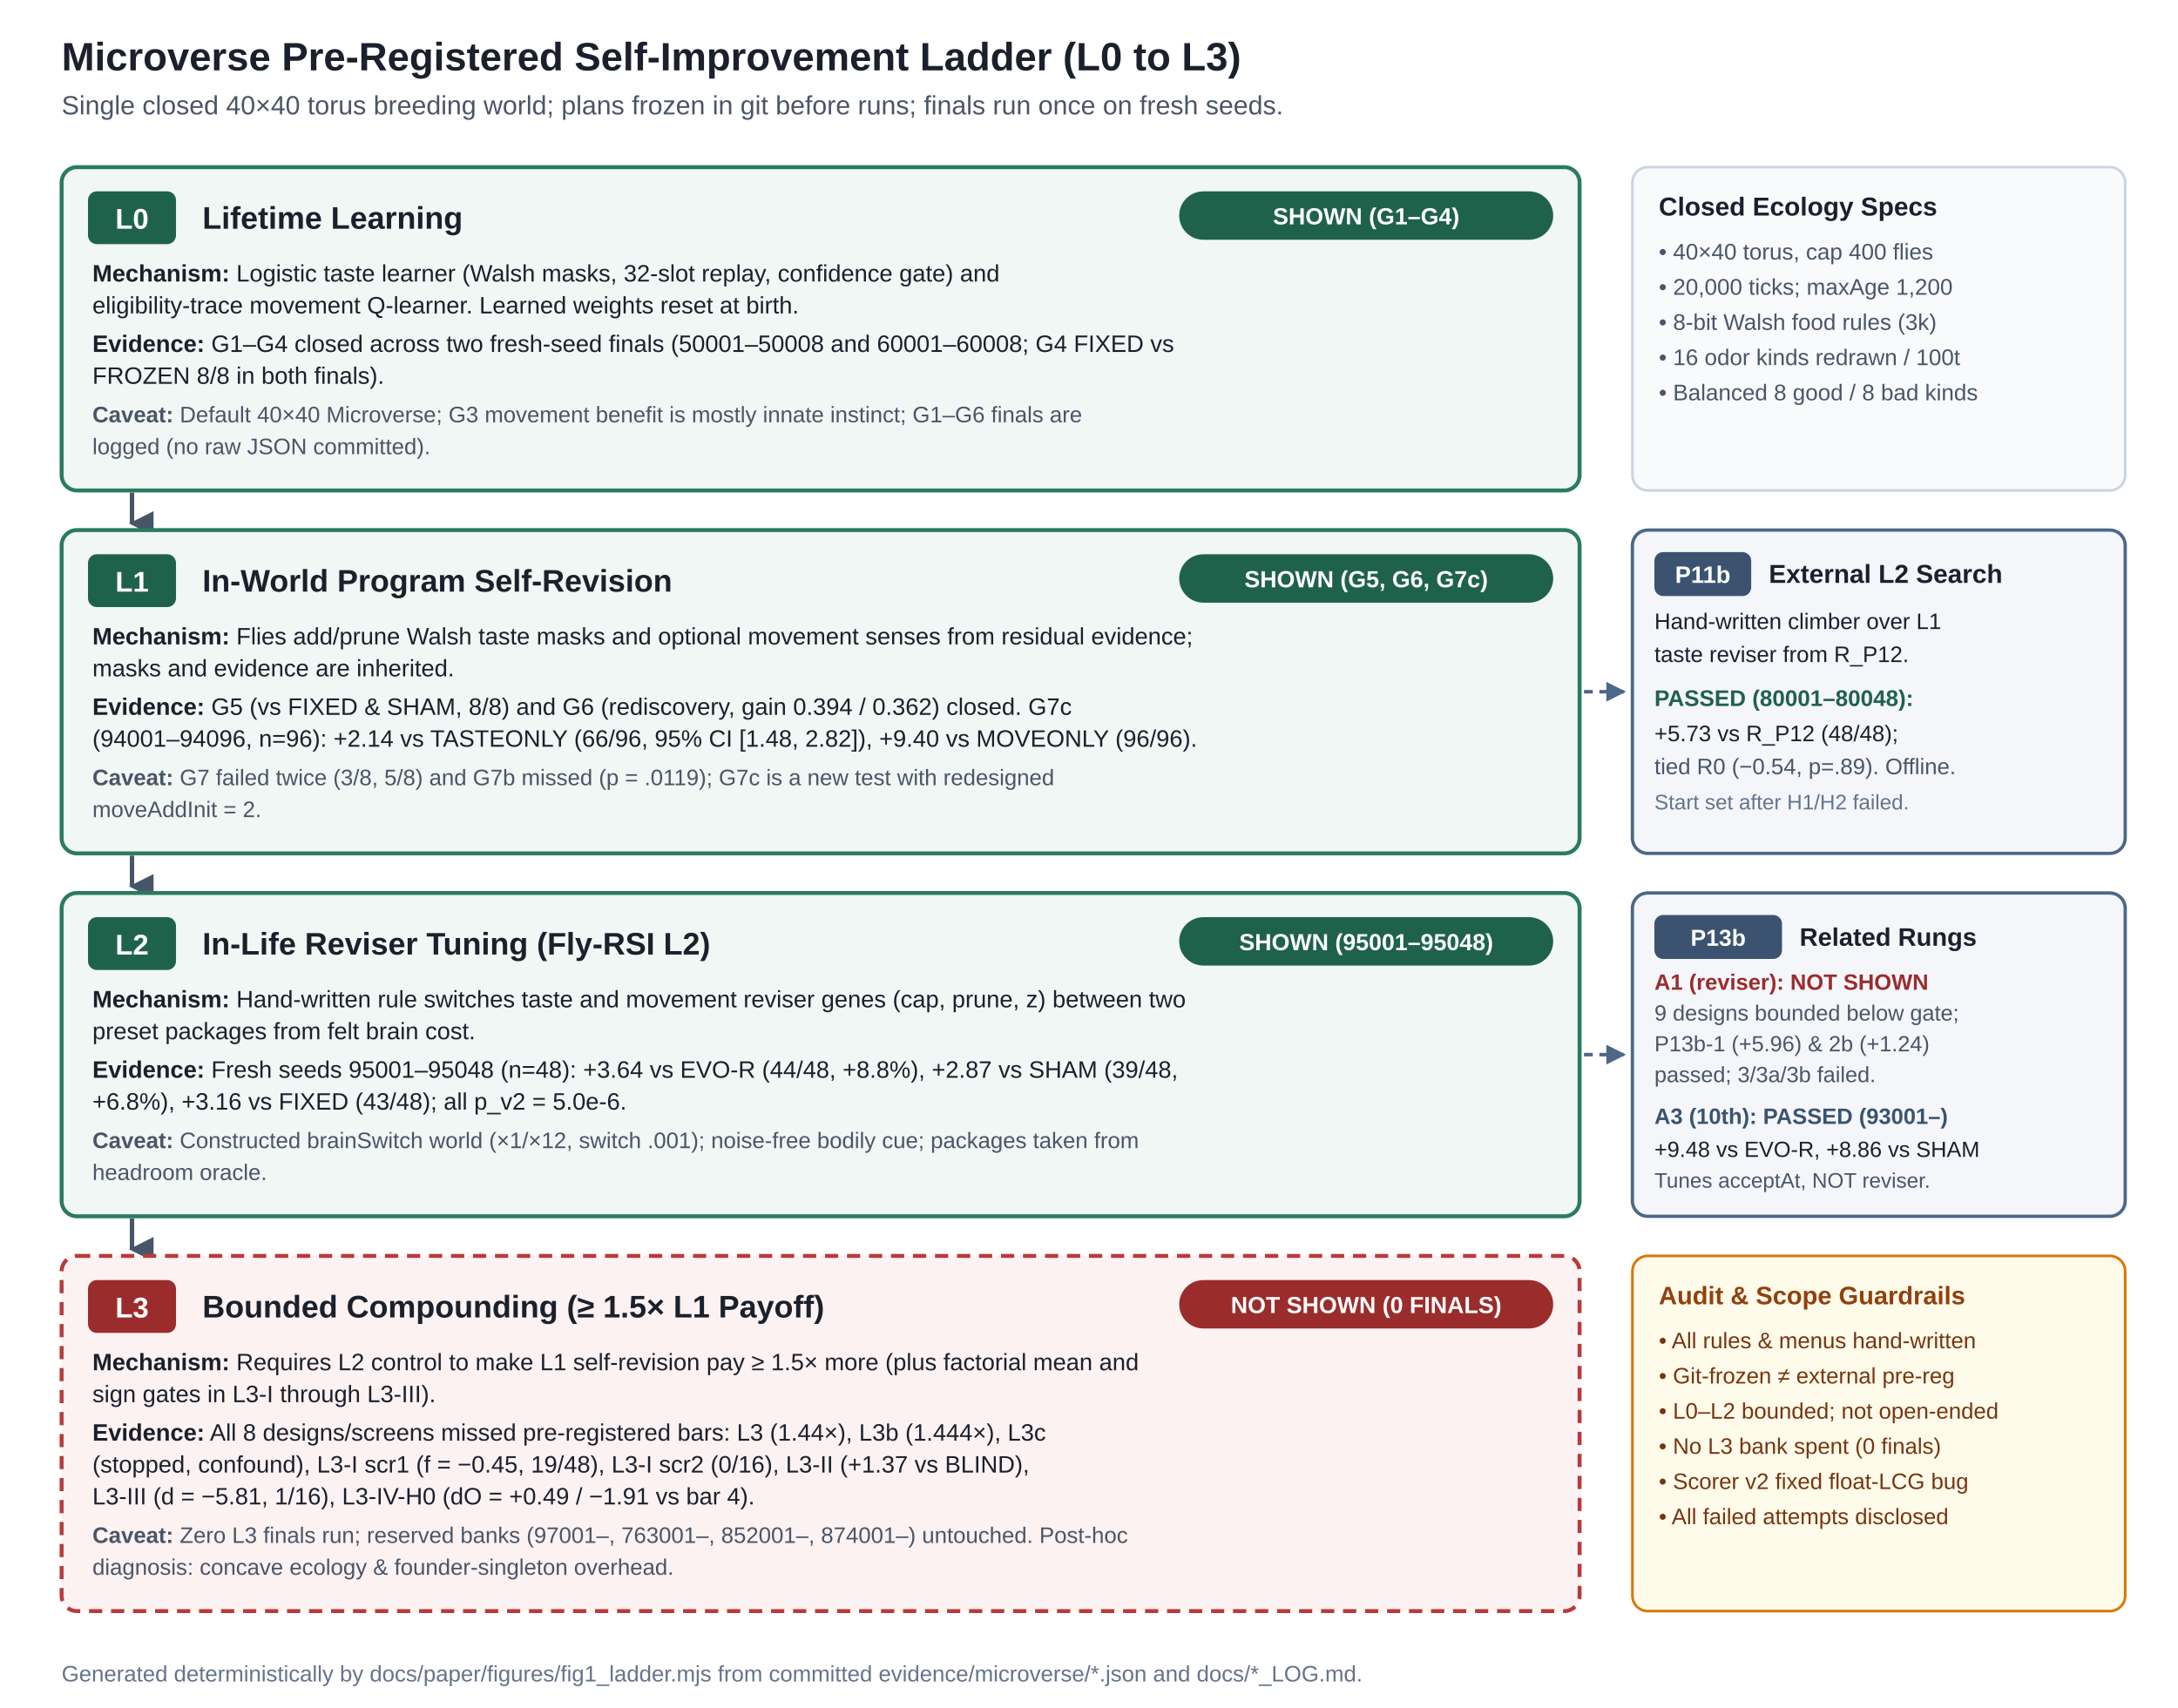
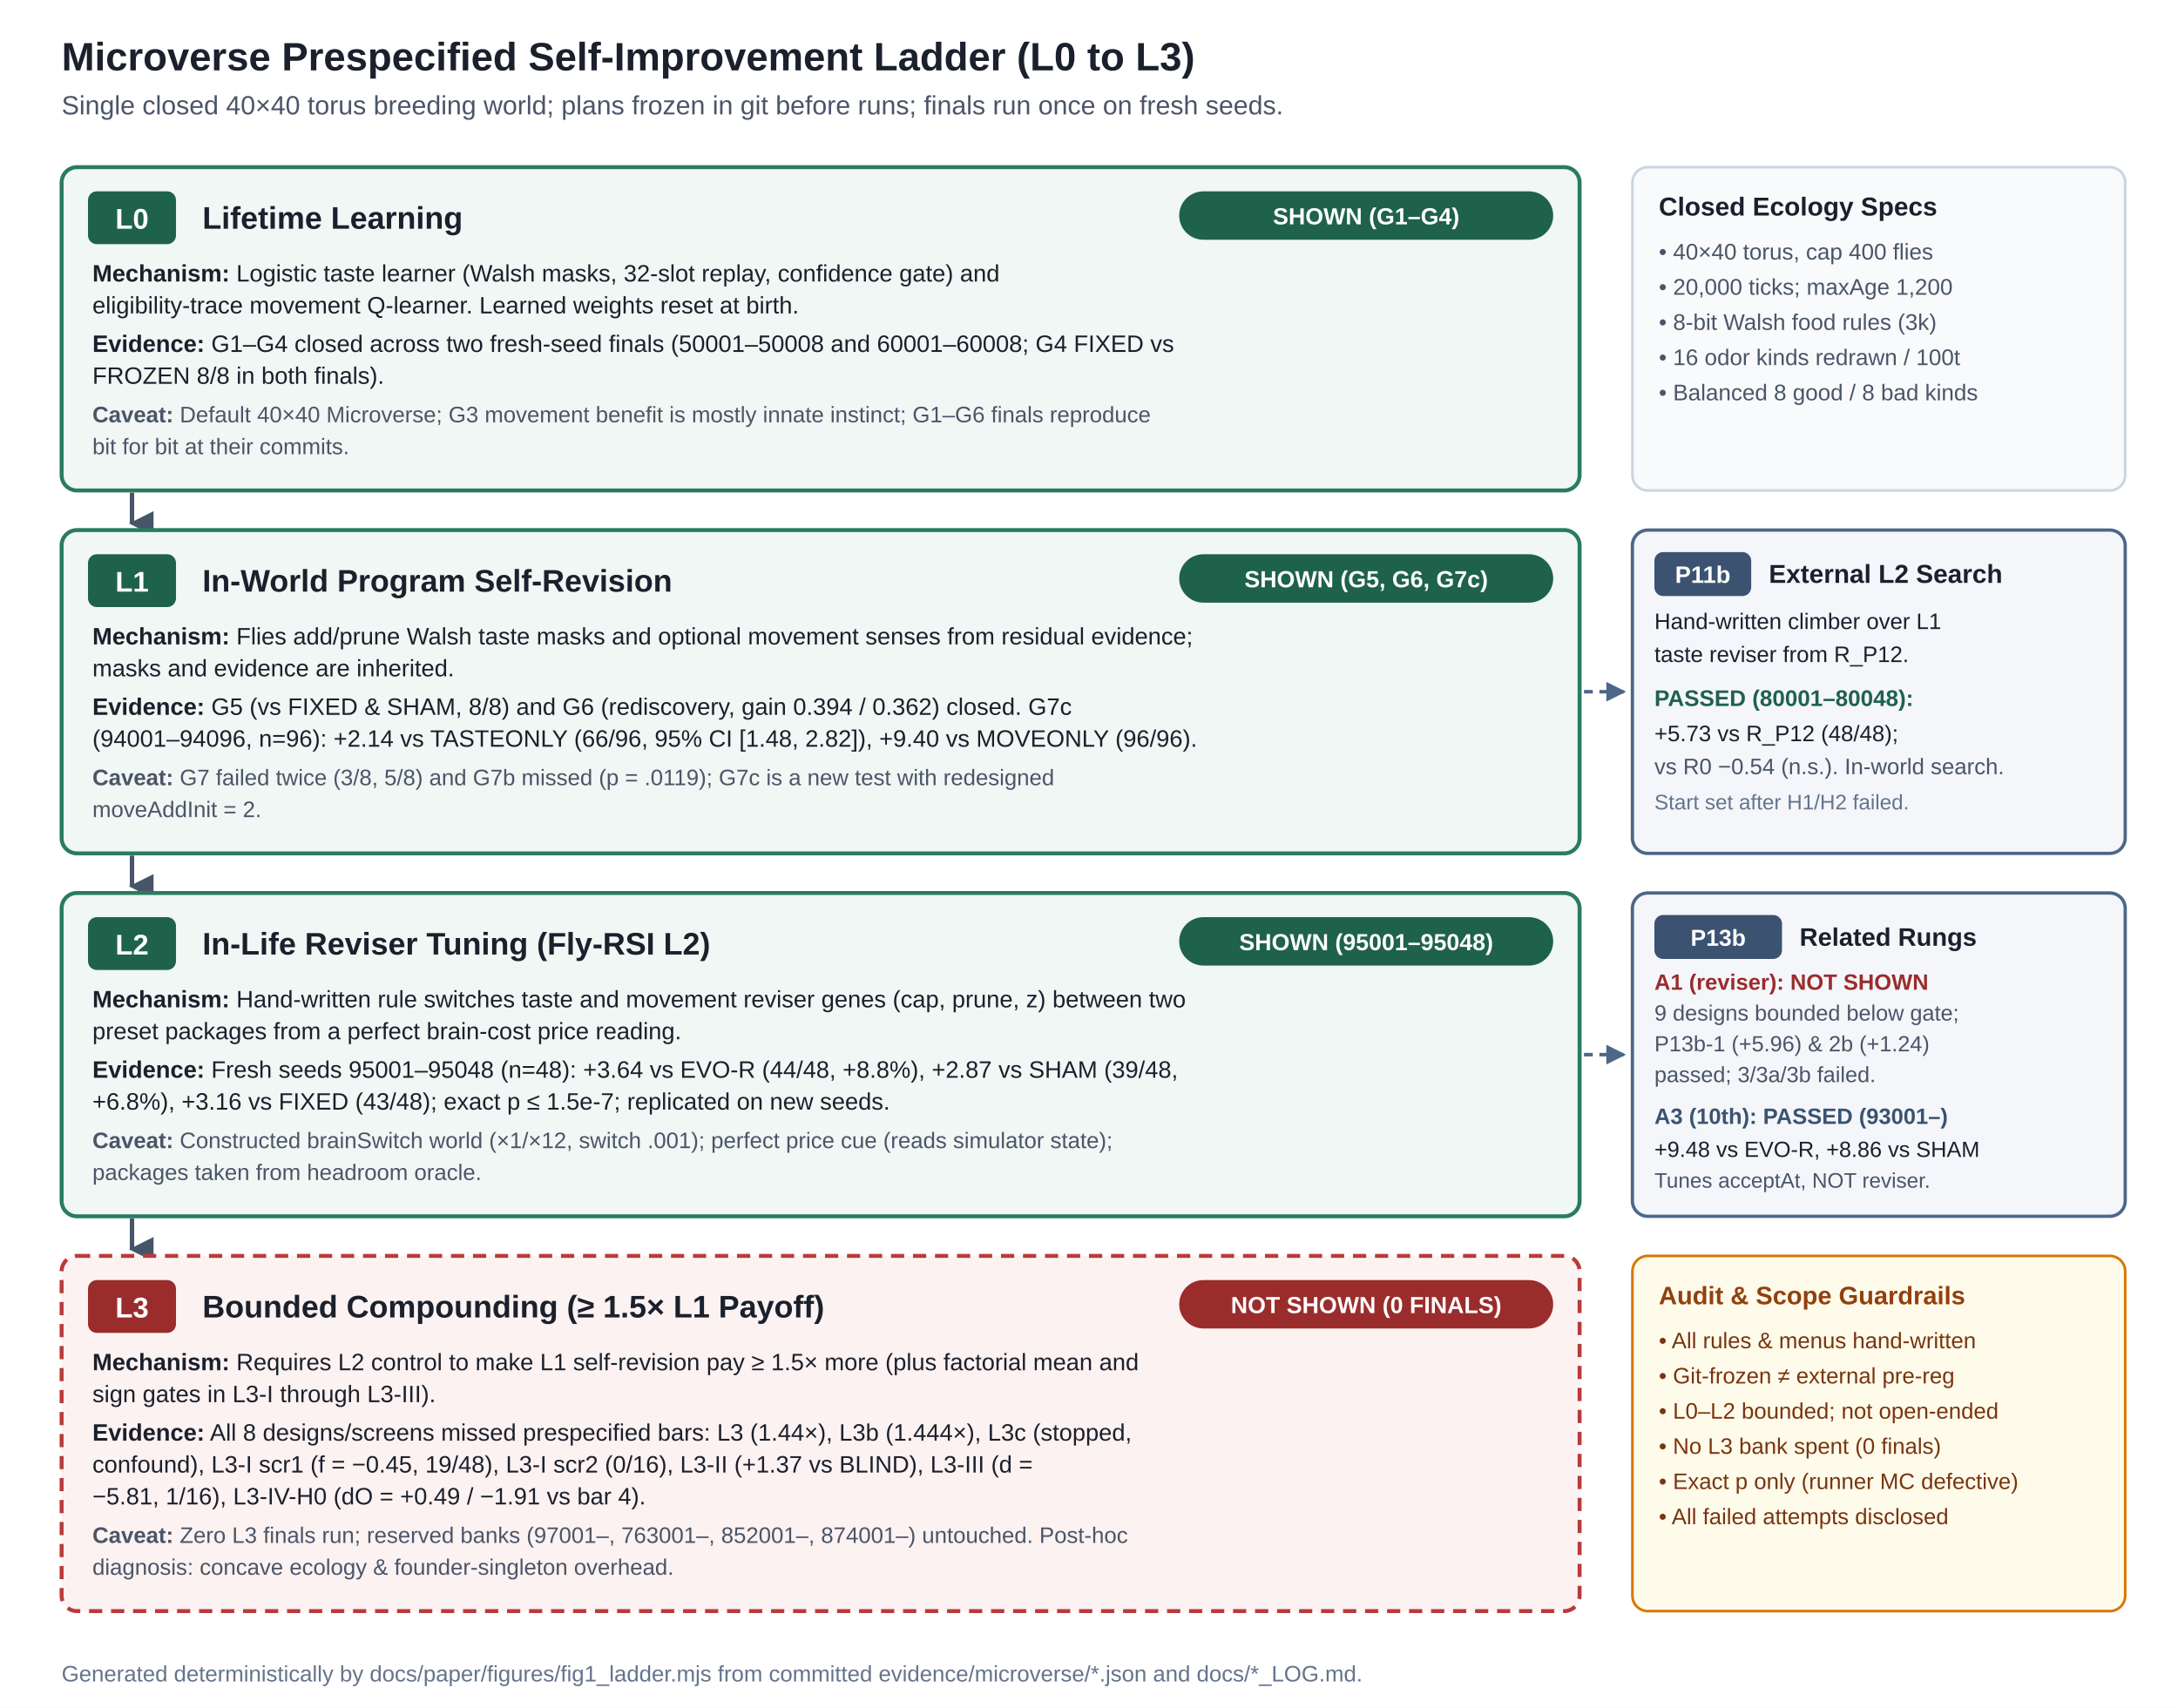
<svg xmlns="http://www.w3.org/2000/svg" viewBox="0 0 990 776.5" width="990" height="776.5" font-family="Helvetica Neue, Arial, DejaVu Sans, sans-serif">
  <defs>
    <marker id="arrowDown" viewBox="0 0 10 10" refX="5" refY="8" markerWidth="7" markerHeight="7" orient="auto">
      <path d="M1,1 L5,9 L9,1 z" fill="#475569" />
    </marker>
    <marker id="arrowRight" viewBox="0 0 10 10" refX="8" refY="5" markerWidth="7" markerHeight="7" orient="auto">
      <path d="M1,1 L9,5 L1,9 z" fill="#4c6788" />
    </marker>
  </defs>
  <rect x="0" y="0" width="990" height="776.5" fill="#ffffff" />
-   <text x="28" y="32" font-size="18" font-weight="700" fill="#1a202c">Microverse Pre-Registered Self-Improvement Ladder (L0 to L3)</text>
+   <text x="28" y="32" font-size="18" font-weight="700" fill="#1a202c">Microverse Prespecified Self-Improvement Ladder (L0 to L3)</text>
  <text x="28" y="52" font-size="12" fill="#4a5568">Single closed 40×40 torus breeding world; plans frozen in git before runs; finals run once on fresh seeds.</text>
  <g>
    <rect x="28" y="76" width="690" height="147" rx="7" fill="#f0f7f4" stroke="#2a7b5f" stroke-width="1.8" />
    <rect x="40" y="87" width="40" height="24" rx="4" fill="#1f624b" />
    <text x="60" y="104" font-size="13" font-weight="700" fill="#ffffff" text-anchor="middle">L0</text>
    <text x="92" y="104" font-size="14.2" font-weight="700" fill="#1a202c">Lifetime Learning</text>
    <rect x="536" y="87" width="170" height="22" rx="11" fill="#1f624b" />
    <text x="621" y="102" font-size="10.6" font-weight="700" fill="#ffffff" text-anchor="middle">SHOWN (G1–G4)</text>
    <text x="42" y="128.0" font-size="10.8" fill="#1a202c">
      <tspan font-weight="700">Mechanism:</tspan> Logistic taste learner (Walsh masks, 32-slot replay, confidence gate) and</text>
    <text x="42" y="142.5" font-size="10.8" fill="#1a202c">eligibility-trace movement Q-learner. Learned weights reset at birth.</text>
    <text x="42" y="160.0" font-size="10.8" fill="#1a202c">
      <tspan font-weight="700">Evidence:</tspan> G1–G4 closed across two fresh-seed finals (50001–50008 and 60001–60008; G4 FIXED vs</text>
    <text x="42" y="174.5" font-size="10.8" fill="#1a202c">FROZEN 8/8 in both finals).</text>
    <text x="42" y="192.0" font-size="10.2" fill="#4a5568">
-       <tspan font-weight="700">Caveat:</tspan> Default 40×40 Microverse; G3 movement benefit is mostly innate instinct; G1–G6 finals are</text>
-     <text x="42" y="206.5" font-size="10.2" fill="#4a5568">logged (no raw JSON committed).</text>
+       <tspan font-weight="700">Caveat:</tspan> Default 40×40 Microverse; G3 movement benefit is mostly innate instinct; G1–G6 finals reproduce</text>
+     <text x="42" y="206.5" font-size="10.2" fill="#4a5568">bit for bit at their commits.</text>
  </g>
  <line x1="60" y1="224" x2="60" y2="238" stroke="#475569" stroke-width="2" marker-end="url(#arrowDown)" />
  <g>
    <rect x="28" y="241" width="690" height="147" rx="7" fill="#f0f7f4" stroke="#2a7b5f" stroke-width="1.8" />
    <rect x="40" y="252" width="40" height="24" rx="4" fill="#1f624b" />
    <text x="60" y="269" font-size="13" font-weight="700" fill="#ffffff" text-anchor="middle">L1</text>
    <text x="92" y="269" font-size="14.2" font-weight="700" fill="#1a202c">In-World Program Self-Revision</text>
    <rect x="536" y="252" width="170" height="22" rx="11" fill="#1f624b" />
    <text x="621" y="267" font-size="10.6" font-weight="700" fill="#ffffff" text-anchor="middle">SHOWN (G5, G6, G7c)</text>
    <text x="42" y="293.0" font-size="10.8" fill="#1a202c">
      <tspan font-weight="700">Mechanism:</tspan> Flies add/prune Walsh taste masks and optional movement senses from residual evidence;</text>
    <text x="42" y="307.5" font-size="10.8" fill="#1a202c">masks and evidence are inherited.</text>
    <text x="42" y="325.0" font-size="10.8" fill="#1a202c">
      <tspan font-weight="700">Evidence:</tspan> G5 (vs FIXED &amp; SHAM, 8/8) and G6 (rediscovery, gain 0.394 / 0.362) closed. G7c</text>
    <text x="42" y="339.5" font-size="10.8" fill="#1a202c">(94001–94096, n=96): +2.14 vs TASTEONLY (66/96, 95% CI [1.48, 2.82]), +9.40 vs MOVEONLY (96/96).</text>
    <text x="42" y="357.0" font-size="10.2" fill="#4a5568">
      <tspan font-weight="700">Caveat:</tspan> G7 failed twice (3/8, 5/8) and G7b missed (p = .0119); G7c is a new test with redesigned</text>
    <text x="42" y="371.5" font-size="10.2" fill="#4a5568">moveAddInit = 2.</text>
  </g>
  <line x1="60" y1="389" x2="60" y2="403" stroke="#475569" stroke-width="2" marker-end="url(#arrowDown)" />
  <g>
    <rect x="28" y="406" width="690" height="147" rx="7" fill="#f0f7f4" stroke="#2a7b5f" stroke-width="1.8" />
    <rect x="40" y="417" width="40" height="24" rx="4" fill="#1f624b" />
    <text x="60" y="434" font-size="13" font-weight="700" fill="#ffffff" text-anchor="middle">L2</text>
    <text x="92" y="434" font-size="14.2" font-weight="700" fill="#1a202c">In-Life Reviser Tuning (Fly-RSI L2)</text>
    <rect x="536" y="417" width="170" height="22" rx="11" fill="#1f624b" />
    <text x="621" y="432" font-size="10.6" font-weight="700" fill="#ffffff" text-anchor="middle">SHOWN (95001–95048)</text>
    <text x="42" y="458.0" font-size="10.8" fill="#1a202c">
      <tspan font-weight="700">Mechanism:</tspan> Hand-written rule switches taste and movement reviser genes (cap, prune, z) between two</text>
-     <text x="42" y="472.5" font-size="10.8" fill="#1a202c">preset packages from felt brain cost.</text>
+     <text x="42" y="472.5" font-size="10.8" fill="#1a202c">preset packages from a perfect brain-cost price reading.</text>
    <text x="42" y="490.0" font-size="10.8" fill="#1a202c">
      <tspan font-weight="700">Evidence:</tspan> Fresh seeds 95001–95048 (n=48): +3.64 vs EVO-R (44/48, +8.8%), +2.87 vs SHAM (39/48,</text>
-     <text x="42" y="504.5" font-size="10.8" fill="#1a202c">+6.8%), +3.16 vs FIXED (43/48); all p_v2 = 5.0e-6.</text>
+     <text x="42" y="504.5" font-size="10.8" fill="#1a202c">+6.8%), +3.16 vs FIXED (43/48); exact p ≤ 1.5e-7; replicated on new seeds.</text>
    <text x="42" y="522.0" font-size="10.2" fill="#4a5568">
-       <tspan font-weight="700">Caveat:</tspan> Constructed brainSwitch world (×1/×12, switch .001); noise-free bodily cue; packages taken from</text>
-     <text x="42" y="536.5" font-size="10.2" fill="#4a5568">headroom oracle.</text>
+       <tspan font-weight="700">Caveat:</tspan> Constructed brainSwitch world (×1/×12, switch .001); perfect price cue (reads simulator state);</text>
+     <text x="42" y="536.5" font-size="10.2" fill="#4a5568">packages taken from headroom oracle.</text>
  </g>
  <line x1="60" y1="554" x2="60" y2="568" stroke="#475569" stroke-width="2" marker-end="url(#arrowDown)" />
  <g>
    <rect x="28" y="571" width="690" height="161.5" rx="7" fill="#fdf2f2" stroke="#b83b3b" stroke-width="1.8" stroke-dasharray="6,4" />
    <rect x="40" y="582" width="40" height="24" rx="4" fill="#9b2c2c" />
    <text x="60" y="599" font-size="13" font-weight="700" fill="#ffffff" text-anchor="middle">L3</text>
    <text x="92" y="599" font-size="14.2" font-weight="700" fill="#1a202c">Bounded Compounding (≥ 1.5× L1 Payoff)</text>
    <rect x="536" y="582" width="170" height="22" rx="11" fill="#9b2c2c" />
    <text x="621" y="597" font-size="10.6" font-weight="700" fill="#ffffff" text-anchor="middle">NOT SHOWN (0 FINALS)</text>
    <text x="42" y="623.0" font-size="10.8" fill="#1a202c">
      <tspan font-weight="700">Mechanism:</tspan> Requires L2 control to make L1 self-revision pay ≥ 1.5× more (plus factorial mean and</text>
    <text x="42" y="637.5" font-size="10.8" fill="#1a202c">sign gates in L3-I through L3-III).</text>
    <text x="42" y="655.0" font-size="10.8" fill="#1a202c">
-       <tspan font-weight="700">Evidence:</tspan> All 8 designs/screens missed pre-registered bars: L3 (1.44×), L3b (1.444×), L3c</text>
-     <text x="42" y="669.5" font-size="10.8" fill="#1a202c">(stopped, confound), L3-I scr1 (f = −0.45, 19/48), L3-I scr2 (0/16), L3-II (+1.37 vs BLIND),</text>
-     <text x="42" y="684.0" font-size="10.8" fill="#1a202c">L3-III (d = −5.81, 1/16), L3-IV-H0 (dO = +0.49 / −1.91 vs bar 4).</text>
+       <tspan font-weight="700">Evidence:</tspan> All 8 designs/screens missed prespecified bars: L3 (1.44×), L3b (1.444×), L3c (stopped,</text>
+     <text x="42" y="669.5" font-size="10.8" fill="#1a202c">confound), L3-I scr1 (f = −0.45, 19/48), L3-I scr2 (0/16), L3-II (+1.37 vs BLIND), L3-III (d =</text>
+     <text x="42" y="684.0" font-size="10.8" fill="#1a202c">−5.81, 1/16), L3-IV-H0 (dO = +0.49 / −1.91 vs bar 4).</text>
    <text x="42" y="701.5" font-size="10.2" fill="#4a5568">
      <tspan font-weight="700">Caveat:</tspan> Zero L3 finals run; reserved banks (97001–, 763001–, 852001–, 874001–) untouched. Post-hoc</text>
    <text x="42" y="716.0" font-size="10.2" fill="#4a5568">diagnosis: concave ecology &amp; founder-singleton overhead.</text>
  </g>
  <g>
    <rect x="742" y="76" width="224" height="147" rx="7" fill="#f8fafc" stroke="#cbd5e1" stroke-width="1.2" />
    <text x="754" y="98" font-size="11.8" font-weight="700" fill="#1a202c">Closed Ecology Specs</text>
    <text x="754" y="118" font-size="10.3" fill="#4a5568">• 40×40 torus, cap 400 flies</text>
    <text x="754" y="134" font-size="10.3" fill="#4a5568">• 20,000 ticks; maxAge 1,200</text>
    <text x="754" y="150" font-size="10.3" fill="#4a5568">• 8-bit Walsh food rules (3k)</text>
    <text x="754" y="166" font-size="10.3" fill="#4a5568">• 16 odor kinds redrawn / 100t</text>
    <text x="754" y="182" font-size="10.3" fill="#4a5568">• Balanced 8 good / 8 bad kinds</text>
  </g>
  <line x1="720" y1="314.5" x2="738" y2="314.5" stroke="#4c6788" stroke-width="1.6" stroke-dasharray="4,3" marker-end="url(#arrowRight)" />
  <g>
    <rect x="742" y="241" width="224" height="147" rx="7" fill="#f4f6fa" stroke="#4c6788" stroke-width="1.5" />
    <rect x="752" y="251" width="44" height="20" rx="4" fill="#3b5370" />
    <text x="774" y="265" font-size="10.8" font-weight="700" fill="#ffffff" text-anchor="middle">P11b</text>
    <text x="804" y="265" font-size="11.8" font-weight="700" fill="#1a202c">External L2 Search</text>
    <text x="752" y="286" font-size="10.2" fill="#1a202c">Hand-written climber over L1</text>
    <text x="752" y="301" font-size="10.2" fill="#1a202c">taste reviser from R_P12.</text>
    <text x="752" y="321" font-size="10.3" font-weight="700" fill="#1f624b">PASSED (80001–80048):</text>
    <text x="752" y="337" font-size="10.2" fill="#1a202c">+5.73 vs R_P12 (48/48);</text>
-     <text x="752" y="352" font-size="10.2" fill="#4a5568">tied R0 (−0.54, p=.89). Offline.</text>
+     <text x="752" y="352" font-size="10.2" fill="#4a5568">vs R0 −0.54 (n.s.). In-world search.</text>
    <text x="752" y="368" font-size="9.6" fill="#64748b">Start set after H1/H2 failed.</text>
  </g>
  <line x1="720" y1="479.5" x2="738" y2="479.5" stroke="#4c6788" stroke-width="1.6" stroke-dasharray="4,3" marker-end="url(#arrowRight)" />
  <g>
    <rect x="742" y="406" width="224" height="147" rx="7" fill="#f4f6fa" stroke="#4c6788" stroke-width="1.5" />
    <rect x="752" y="416" width="58" height="20" rx="4" fill="#3b5370" />
    <text x="781" y="430" font-size="10.5" font-weight="700" fill="#ffffff" text-anchor="middle">P13b</text>
    <text x="818" y="430" font-size="11.5" font-weight="700" fill="#1a202c">Related Rungs</text>
    <text x="752" y="450" font-size="10.1" font-weight="700" fill="#9b2c2c">A1 (reviser): NOT SHOWN</text>
    <text x="752" y="464" font-size="10" fill="#4a5568">9 designs bounded below gate;</text>
    <text x="752" y="478" font-size="10" fill="#4a5568">P13b-1 (+5.96) &amp; 2b (+1.24)</text>
    <text x="752" y="492" font-size="10" fill="#4a5568">passed; 3/3a/3b failed.</text>
    <text x="752" y="511" font-size="10.1" font-weight="700" fill="#3b5370">A3 (10th): PASSED (93001–)</text>
    <text x="752" y="526" font-size="10" fill="#1a202c">+9.48 vs EVO-R, +8.86 vs SHAM</text>
    <text x="752" y="540" font-size="9.6" fill="#4a5568">Tunes acceptAt, NOT reviser.</text>
  </g>
  <g>
    <rect x="742" y="571" width="224" height="161.5" rx="7" fill="#fffbeb" stroke="#d97706" stroke-width="1.2" />
    <text x="754" y="593" font-size="11.5" font-weight="700" fill="#92400e">Audit &amp; Scope Guardrails</text>
    <text x="754" y="613" font-size="10.2" fill="#78350f">• All rules &amp; menus hand-written</text>
    <text x="754" y="629" font-size="10.2" fill="#78350f">• Git-frozen ≠ external pre-reg</text>
    <text x="754" y="645" font-size="10.2" fill="#78350f">• L0–L2 bounded; not open-ended</text>
    <text x="754" y="661" font-size="10.2" fill="#78350f">• No L3 bank spent (0 finals)</text>
-     <text x="754" y="677" font-size="10.2" fill="#78350f">• Scorer v2 fixed float-LCG bug</text>
+     <text x="754" y="677" font-size="10.2" fill="#78350f">• Exact p only (runner MC defective)</text>
    <text x="754" y="693" font-size="10.2" fill="#78350f">• All failed attempts disclosed</text>
  </g>
  <text x="28" y="764.5" font-size="10.2" fill="#64748b">Generated deterministically by docs/paper/figures/fig1_ladder.mjs from committed evidence/microverse/*.json and docs/*_LOG.md.</text>
</svg>
